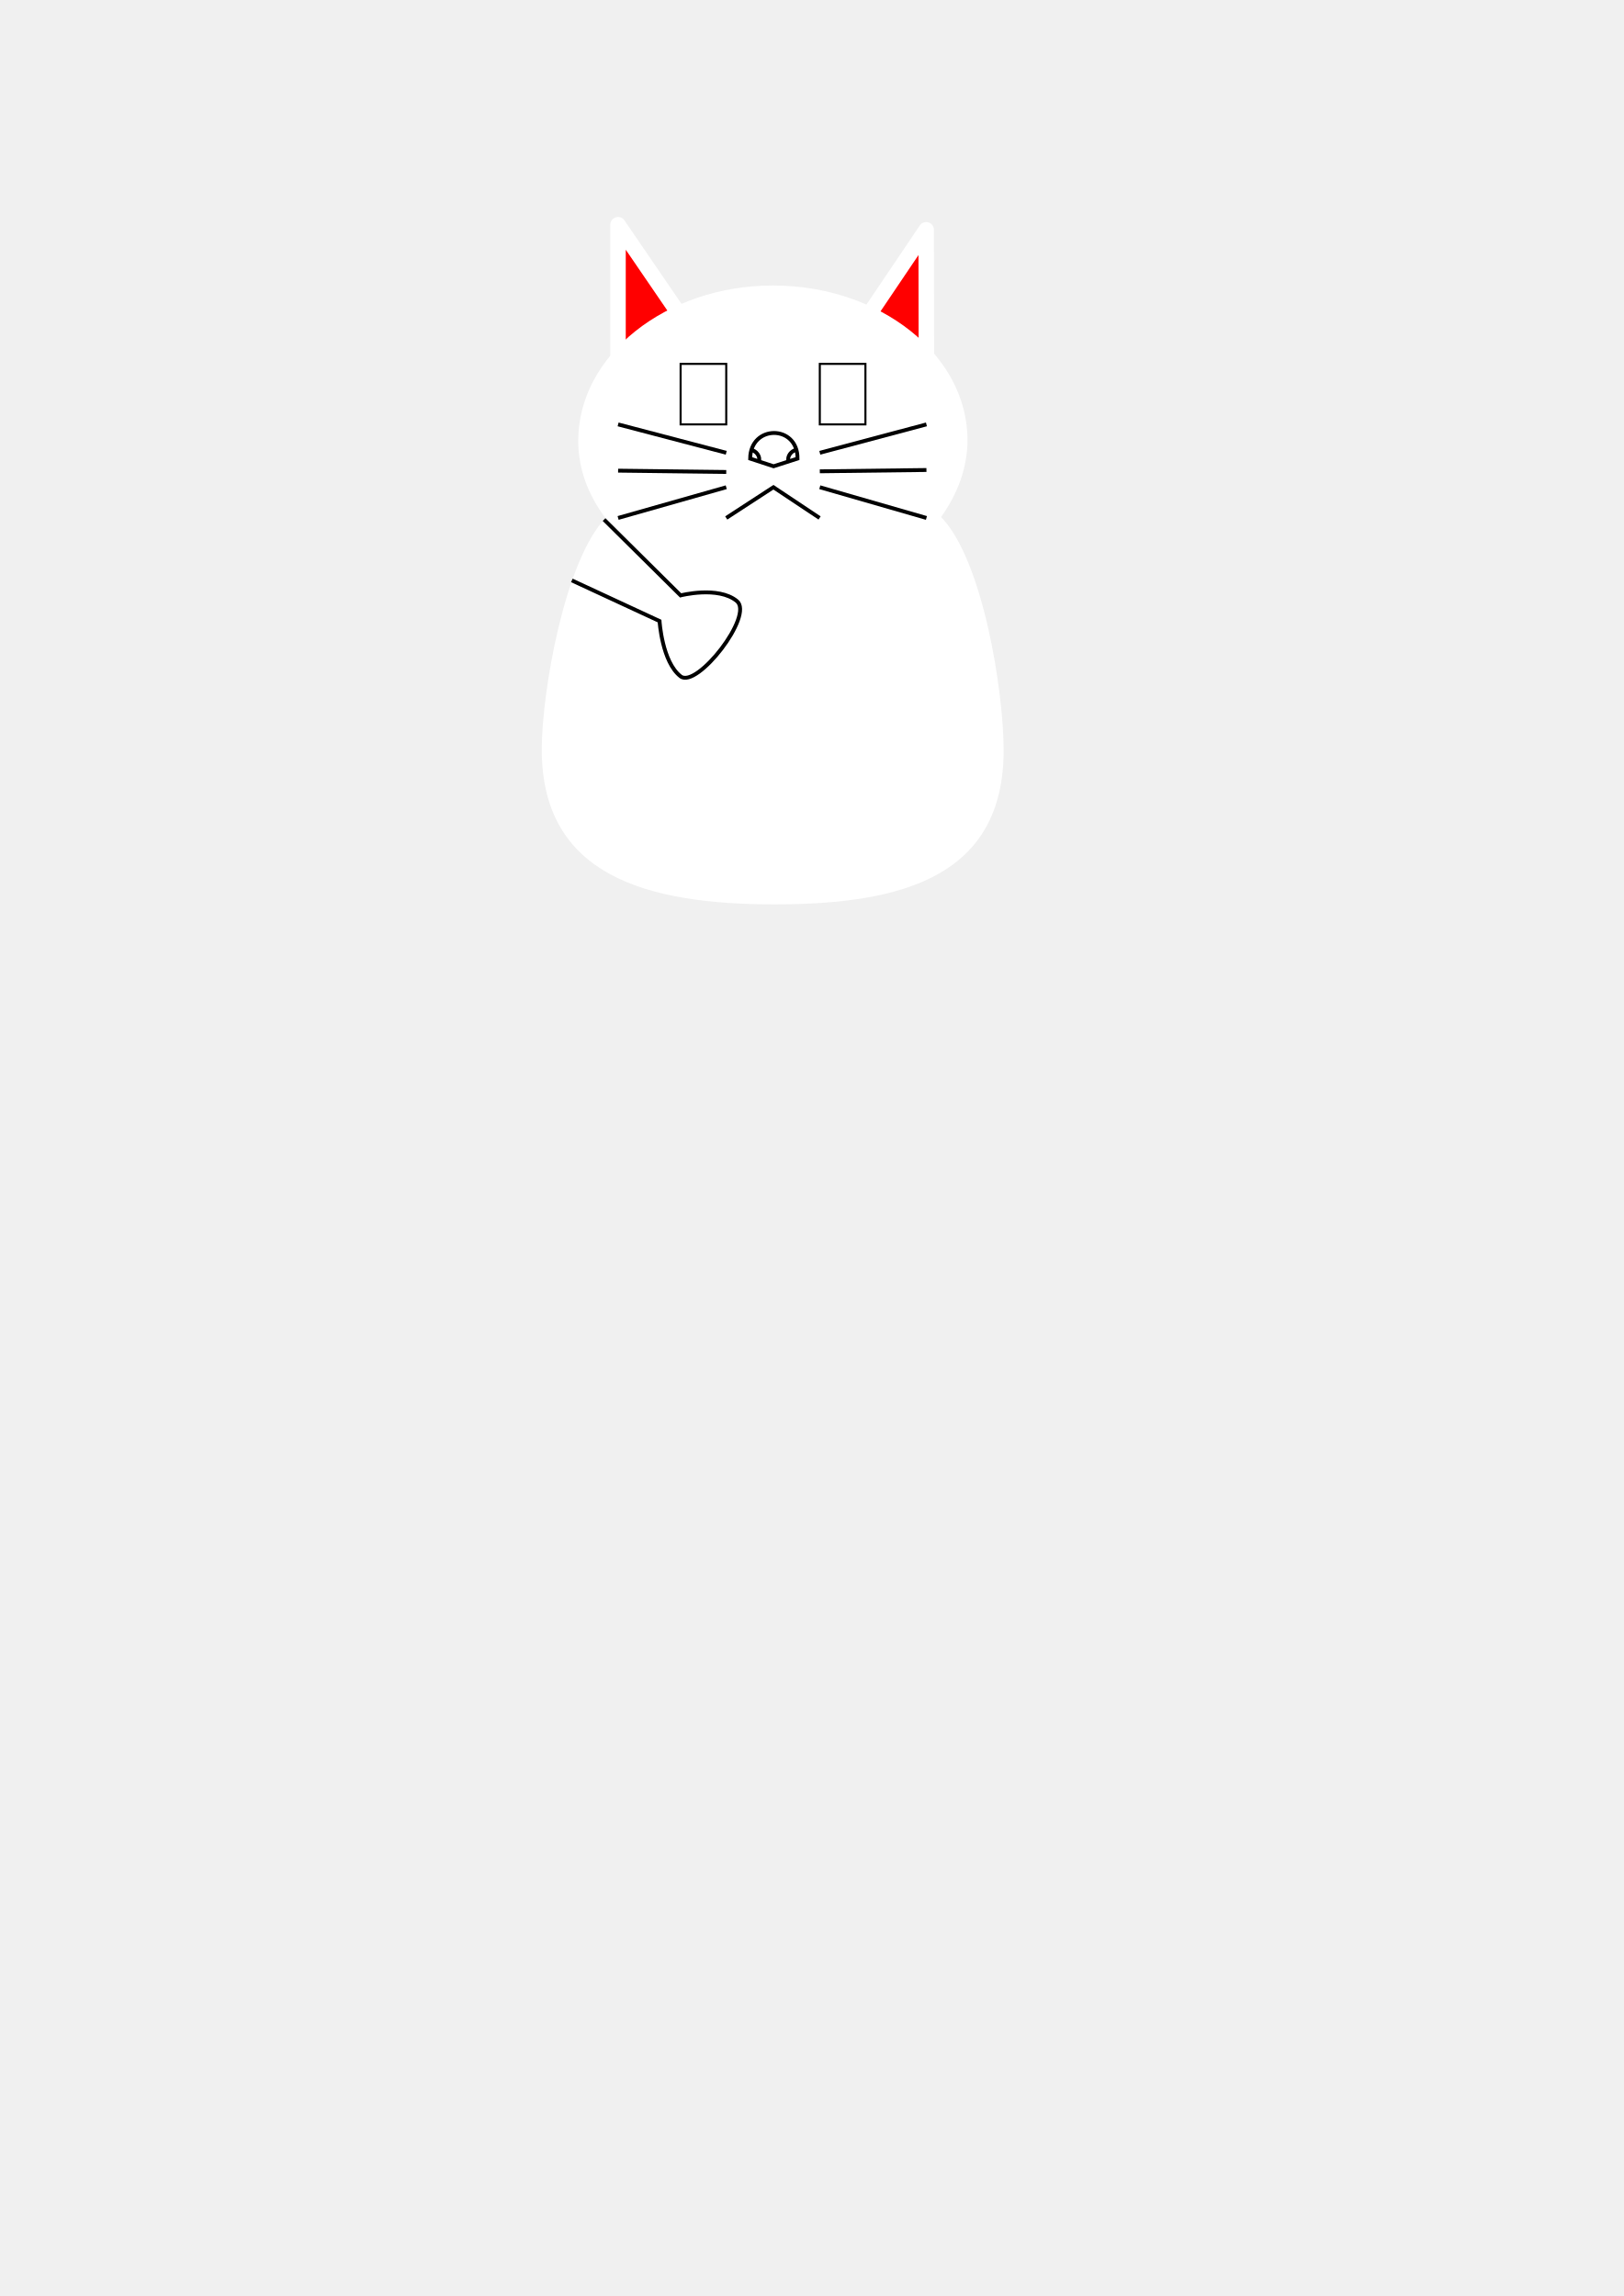
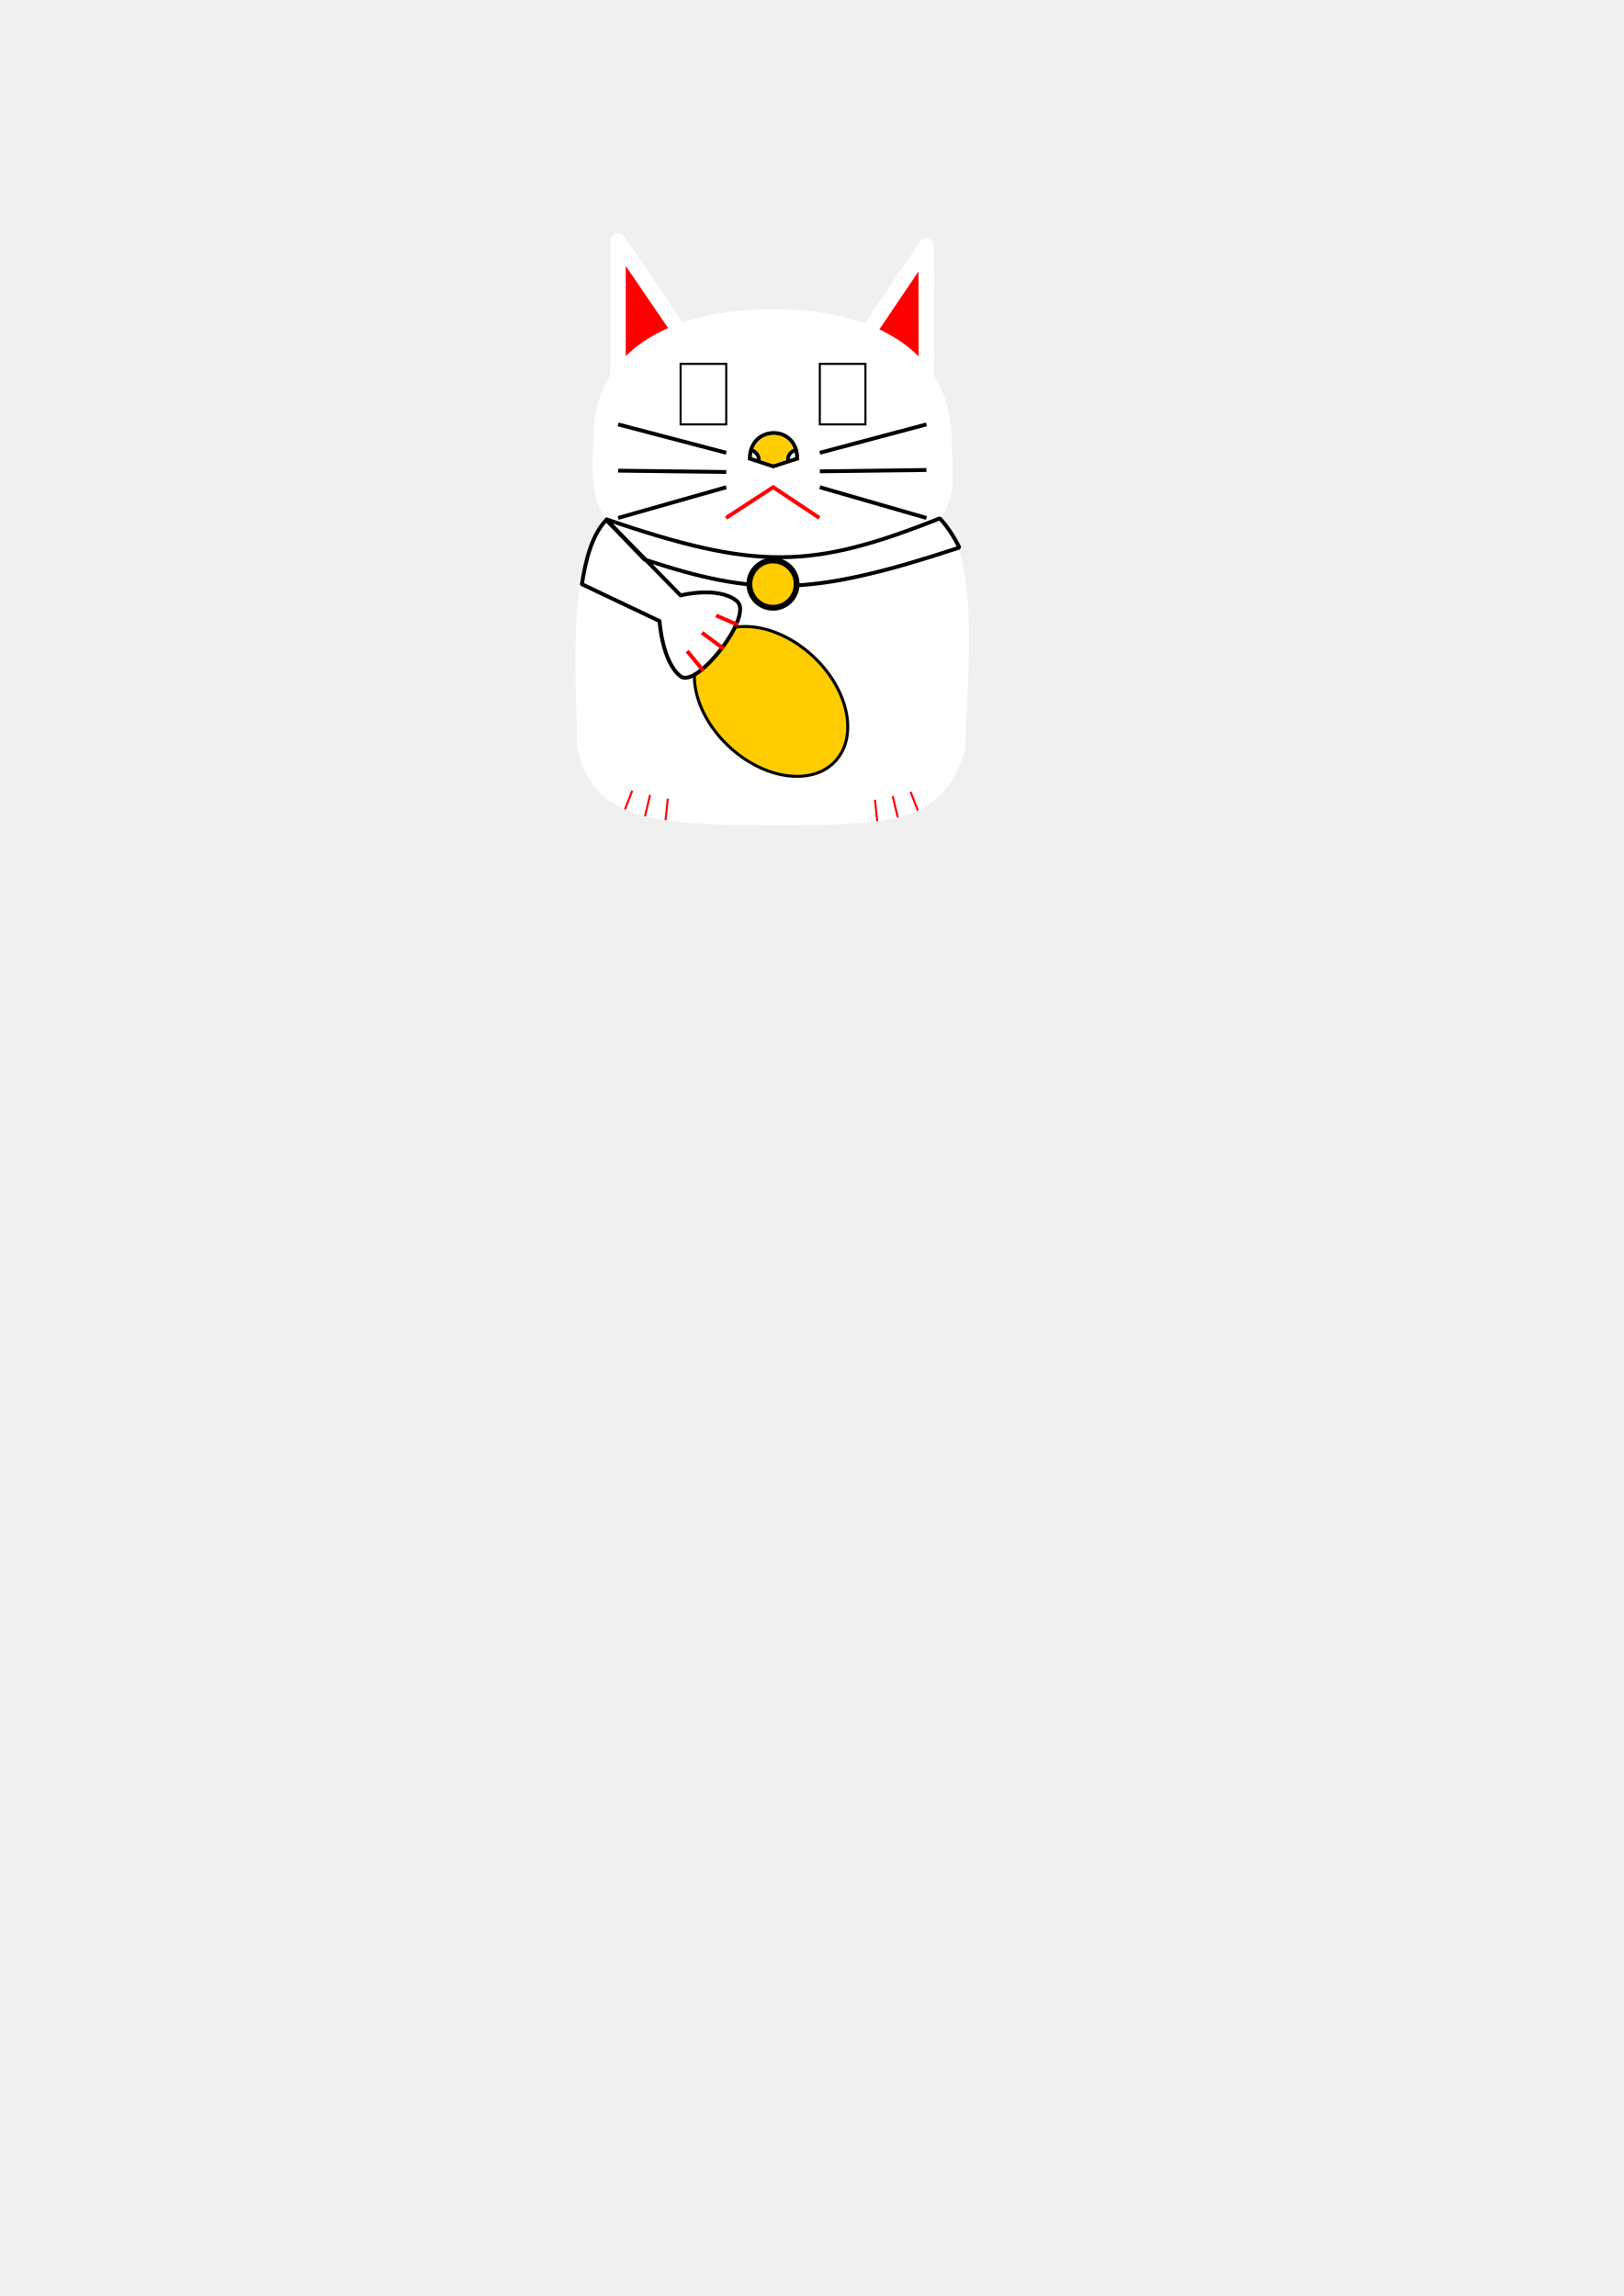
<svg xmlns="http://www.w3.org/2000/svg" xmlns:ns1="http://www.openswatchbook.org/uri/2009/osb" width="210mm" height="297mm" viewBox="0 0 210 297" version="1.1" id="svg8">
  <defs id="defs2">
    <linearGradient id="linearGradient4575" ns1:paint="solid">
      <stop style="stop-color:#000000;stop-opacity:1;" offset="0" id="stop4573" />
    </linearGradient>
  </defs>
  <g id="layer2">
-     <path style="fill:#ff0000;fill-opacity:1;stroke:#ffffff;stroke-width:2;stroke-linecap:butt;stroke-linejoin:round;stroke-miterlimit:4;stroke-dasharray:none;stroke-opacity:1;paint-order:markers fill stroke" d="M 79.931,29.066 V 53.139 L 91.575,46.102 Z" id="path4566" />
-     <path style="fill:#ff0000;fill-opacity:1;stroke:#ffffff;stroke-width:2;stroke-linecap:butt;stroke-linejoin:round;stroke-miterlimit:4;stroke-dasharray:none;stroke-opacity:1;paint-order:markers fill stroke" d="m 119.788,29.727 -13.781,20.433 13.811,0.463 z" id="path4568" />
+     <path style="fill:#ff0000;fill-opacity:1;stroke:#ffffff;stroke-width:2;stroke-linecap:butt;stroke-linejoin:round;stroke-miterlimit:4;stroke-dasharray:none;stroke-opacity:1;paint-order:markers fill stroke" d="M 79.931,31.183 V 55.256 L 91.575,48.219 Z" id="path4566" />
+     <path style="fill:#ff0000;fill-opacity:1;stroke:#ffffff;stroke-width:2;stroke-linecap:butt;stroke-linejoin:round;stroke-miterlimit:4;stroke-dasharray:none;stroke-opacity:1;paint-order:markers fill stroke" d="m 119.788,31.843 -13.781,20.433 13.811,0.463 z" id="path4568" />
  </g>
  <g id="layer1">
-     <path style="fill:#ffffff;fill-opacity:1;stroke:none;stroke-width:2.224;stroke-opacity:1" d="m 377.839,139.584 c -52.333,-1.5e-4 -95.189,34.147 -95.189,75.92 0.038,13.567 4.62,26.137 13.317,37.794 -19.866,20.706 -31.094,84.59 -31.146,113.11 -1.8e-4,61.718 51.27,75.744 113.785,75.744 62.515,3.3e-4 111.999,-13.646 111.999,-75.364 -0.006,-28.967 -10.21,-93.186 -30.598,-114.016 8.223,-11.428 12.905,-24.372 12.931,-37.551 0,-41.773 -42.766,-75.637 -95.099,-75.637 z" id="path4524" transform="scale(0.2645833)" />
+     <path style="fill:#ffffff;fill-opacity:1;stroke:none;stroke-width:2.224;stroke-opacity:1" d="m 378.161,151.169 c -52.333,-1.5e-4 -88.108,21.274 -88.108,63.047 0.038,9.705 -2.782,27.424 5.915,39.081 -19.866,20.706 -13.8,83.68 -13.851,112.2 7.737,34.41 33.975,37.969 96.49,37.968 62.515,3.3e-4 81.96,-2.268 93.338,-37.134 -0.006,-28.967 8.45,-92.73 -11.938,-113.561 8.223,-11.428 5.181,-24.05 5.207,-37.229 0,-41.773 -34.72,-64.373 -87.054,-64.373 z" id="path4524" transform="scale(0.2645833)" />
  </g>
-   <g id="layer5">
-     <path style="fill:none;stroke:#000000;stroke-width:0.265px;stroke-linecap:butt;stroke-linejoin:miter;stroke-opacity:1" d="m 88.026,47.07 v 7.827 h 5.901 v -7.827 z" id="path4607" />
-     <path style="fill:none;stroke:#000000;stroke-width:0.265px;stroke-linecap:butt;stroke-linejoin:miter;stroke-opacity:1" d="m 106.029,47.07 v 7.827 h 5.901 v -7.827 z" id="path4609" />
+   <g id="layer14">
+     <g id="layer12">
+       <path style="fill:none;stroke:#ff0000;stroke-width:0.265px;stroke-linecap:butt;stroke-linejoin:miter;stroke-opacity:1" d="m 81.773,102.275 -0.95,2.424" id="path4729" />
+       <path style="fill:none;stroke:#ff0000;stroke-width:0.265px;stroke-linecap:butt;stroke-linejoin:miter;stroke-opacity:1" d="m 83.427,105.582 0.65,-2.746" id="path4733" />
+       <path style="fill:none;stroke:#ff0000;stroke-width:0.265px;stroke-linecap:butt;stroke-linejoin:miter;stroke-opacity:1" d="m 86.079,106.089 0.296,-2.781" id="path4735" />
+       <path style="fill:none;stroke:#ff0000;stroke-width:0.265px;stroke-linecap:butt;stroke-linejoin:miter;stroke-opacity:1" d="m 117.764,102.425 0.95,2.424" id="path4729-3" />
+       <path style="fill:none;stroke:#ff0000;stroke-width:0.265px;stroke-linecap:butt;stroke-linejoin:miter;stroke-opacity:1" d="m 116.11,105.732 -0.65,-2.746" id="path4733-5" />
+       <path style="fill:none;stroke:#ff0000;stroke-width:0.265px;stroke-linecap:butt;stroke-linejoin:miter;stroke-opacity:1" d="m 113.457,106.239 -0.296,-2.781" id="path4735-7" />
+     </g>
+     <g id="layer11">
+       <ellipse style="opacity:1;fill:#ffcc00;fill-opacity:1;stroke:#000000;stroke-width:0.387;stroke-linecap:butt;stroke-linejoin:round;stroke-miterlimit:4;stroke-dasharray:none;stroke-opacity:1;paint-order:markers fill stroke" id="path4697" cx="134.812" cy="-1.77" rx="11.348" ry="7.975" transform="rotate(43.04962)" />
+     </g>
+     <g id="layer8">
+       <path style="opacity:1;fill:#ffffff;fill-opacity:1;stroke:#000000;stroke-width:0.5;stroke-linecap:butt;stroke-linejoin:round;stroke-miterlimit:4;stroke-dasharray:none;stroke-opacity:1" d="m 78.425,67.232 9.601,9.786 c 0,0 4.851,-1.248 7.263,0.724 2.3,1.832 -5.155,11.381 -7.263,9.752 -2.405,-1.863 -2.725,-7.156 -2.725,-7.156 L 75.261,75.569 c 0.724,-4.768 1.866,-6.911 3.164,-8.337 z" id="path4644" />
+       <path style="fill:none;stroke:#ff0000;stroke-width:0.5;stroke-linecap:butt;stroke-linejoin:miter;stroke-miterlimit:4;stroke-dasharray:none;stroke-opacity:1" d="M 93.606,83.93 90.792,81.848" id="path4671" />
+       <path style="fill:none;stroke:#ff0000;stroke-width:0.5;stroke-linecap:butt;stroke-linejoin:miter;stroke-miterlimit:4;stroke-dasharray:none;stroke-opacity:1" d="M 90.964,86.77 88.872,84.22" id="path4673" />
+       <path style="fill:none;stroke:#ff0000;stroke-width:0.5;stroke-linecap:butt;stroke-linejoin:round;stroke-miterlimit:4;stroke-dasharray:none;stroke-opacity:1" d="m 95.457,80.847 -2.844,-1.234" id="path4675" />
+     </g>
  </g>
-   <g id="layer6">
-     <path id="path4623-1" style="fill:none;stroke:#000000;stroke-width:0.5;stroke-linecap:butt;stroke-linejoin:miter;stroke-miterlimit:4;stroke-dasharray:none;stroke-opacity:1" d="m 101.987,59.711 c -0.234,-0.687 0.378,-1.416 1.006,-1.517 m -4.843,1.521 c 0.234,-0.687 -0.378,-1.416 -1.006,-1.517 m -0.123,1.122 c 0.044,-4.42 6.163,-4.413 6.126,0 l -3.095,0.994 z" />
+   <g id="layer10">
+     <path style="opacity:1;fill:none;stroke:#000000;stroke-width:0.5;stroke-linecap:butt;stroke-linejoin:bevel;stroke-miterlimit:4;stroke-dasharray:none;stroke-opacity:1" d="m 78.31,67.143 c 19.499,6.642 26.549,6.551 43.238,-0.09 1.066,1.145 1.829,2.386 2.537,3.778 -19.25,6.365 -26.299,6.311 -40.732,1.543 z" id="path4682" />
+     <circle style="opacity:1;fill:#ffcc00;fill-opacity:1;stroke:#000000;stroke-width:0.75;stroke-linecap:butt;stroke-linejoin:round;stroke-miterlimit:4;stroke-dasharray:none;stroke-opacity:1;paint-order:markers fill stroke" id="path4694" cx="99.976" cy="75.559" r="3.057" />
  </g>
-   <g id="layer8">
-     <path style="fill:none;stroke:#000000;stroke-width:0.5;stroke-linecap:butt;stroke-linejoin:miter;stroke-miterlimit:4;stroke-dasharray:none;stroke-opacity:1" d="m 78.127,67.21 9.899,9.807 c 0,0 4.851,-1.248 7.263,0.724 2.3,1.832 -5.155,11.381 -7.263,9.752 -2.405,-1.863 -2.725,-7.156 -2.725,-7.156 L 73.962,75.079" id="path4644" />
-   </g>
-   <g id="layer7">
-     <path style="fill:none;stroke:#000000;stroke-width:0.5;stroke-linecap:butt;stroke-linejoin:miter;stroke-miterlimit:4;stroke-dasharray:none;stroke-opacity:1" d="m 93.927,67 6.103,-3.974 5.97,3.974" id="path4619" />
-   </g>
-   <g id="layer9">
-     <path style="fill:none;stroke:#000000;stroke-width:0.5;stroke-linecap:butt;stroke-linejoin:miter;stroke-miterlimit:4;stroke-dasharray:none;stroke-opacity:1" d="M 106.029,58.57 119.818,54.898" id="path4646" />
-     <path style="fill:none;stroke:#000000;stroke-width:0.5;stroke-linecap:butt;stroke-linejoin:miter;stroke-miterlimit:4;stroke-dasharray:none;stroke-opacity:1" d="m 106.029,60.967 13.79,-0.17" id="path4648" />
-     <path style="fill:none;stroke:#000000;stroke-width:0.5;stroke-linecap:butt;stroke-linejoin:miter;stroke-miterlimit:4;stroke-dasharray:none;stroke-opacity:1" d="m 106.029,63.026 13.79,3.974" id="path4650" />
-     <path style="fill:none;stroke:#000000;stroke-width:0.5;stroke-linecap:butt;stroke-linejoin:miter;stroke-miterlimit:4;stroke-dasharray:none;stroke-opacity:1" d="M 93.927,58.57 79.942,54.898" id="path4652" />
-     <path style="fill:none;stroke:#000000;stroke-width:0.5;stroke-linecap:butt;stroke-linejoin:miter;stroke-miterlimit:4;stroke-dasharray:none;stroke-opacity:1" d="M 93.927,61.052 79.942,60.882" id="path4654" />
-     <path style="fill:none;stroke:#000000;stroke-width:0.5;stroke-linecap:butt;stroke-linejoin:miter;stroke-miterlimit:4;stroke-dasharray:none;stroke-opacity:1" d="M 93.927,63.026 79.942,67" id="path4656" />
+   <g id="layer13">
+     <g id="layer6">
+       <path id="path4623-1" style="fill:none;stroke:#000000;stroke-width:0.5;stroke-linecap:butt;stroke-linejoin:miter;stroke-miterlimit:4;stroke-dasharray:none;stroke-opacity:1" d="m 101.939,59.717 c -0.234,-0.687 0.378,-1.416 1.006,-1.517 m -4.843,1.521 c 0.234,-0.687 -0.378,-1.416 -1.006,-1.517 m -0.123,1.122 c 0.044,-4.42 6.163,-4.413 6.126,0 l -3.095,0.994 z" />
+       <path style="opacity:1;fill:#ffcc00;fill-opacity:1;stroke:none;stroke-width:0.02;stroke-linecap:butt;stroke-linejoin:bevel;stroke-miterlimit:4;stroke-dasharray:none;stroke-opacity:1;paint-order:markers fill stroke" d="m 99.204,59.791 -0.798,-0.262 -0.001,-0.128 c -0.003,-0.357 -0.15,-0.695 -0.428,-0.987 -0.129,-0.135 -0.304,-0.264 -0.461,-0.338 l -0.06,-0.028 0.055,-0.127 c 0.143,-0.331 0.342,-0.619 0.603,-0.872 0.142,-0.138 0.243,-0.219 0.409,-0.327 0.583,-0.381 1.319,-0.529 2.029,-0.407 0.853,0.146 1.552,0.651 1.938,1.4 0.069,0.133 0.143,0.306 0.134,0.311 -0.003,0.002 -0.056,0.028 -0.118,0.059 -0.062,0.031 -0.156,0.086 -0.208,0.122 -0.117,0.082 -0.308,0.272 -0.389,0.387 -0.179,0.252 -0.274,0.538 -0.274,0.824 l -4e-5,0.113 -0.806,0.259 c -0.443,0.142 -0.811,0.26 -0.817,0.262 -0.006,0.002 -0.37,-0.115 -0.809,-0.259 z" id="path4686" />
+     </g>
+     <g id="layer7">
+       <path style="fill:none;stroke:#ff0000;stroke-width:0.5;stroke-linecap:butt;stroke-linejoin:miter;stroke-miterlimit:4;stroke-dasharray:none;stroke-opacity:1" d="m 93.899,66.996 6.103,-3.974 5.97,3.974" id="path4619" />
+     </g>
+     <g id="layer9">
+       <path style="fill:none;stroke:#000000;stroke-width:0.5;stroke-linecap:butt;stroke-linejoin:miter;stroke-miterlimit:4;stroke-dasharray:none;stroke-opacity:1" d="M 106.029,58.57 119.818,54.898" id="path4646" />
+       <path style="fill:none;stroke:#000000;stroke-width:0.5;stroke-linecap:butt;stroke-linejoin:miter;stroke-miterlimit:4;stroke-dasharray:none;stroke-opacity:1" d="m 106.029,60.967 13.79,-0.17" id="path4648" />
+       <path style="fill:none;stroke:#000000;stroke-width:0.5;stroke-linecap:butt;stroke-linejoin:miter;stroke-miterlimit:4;stroke-dasharray:none;stroke-opacity:1" d="m 106.029,63.026 13.79,3.974" id="path4650" />
+       <path style="fill:none;stroke:#000000;stroke-width:0.5;stroke-linecap:butt;stroke-linejoin:miter;stroke-miterlimit:4;stroke-dasharray:none;stroke-opacity:1" d="M 93.927,58.57 79.942,54.898" id="path4652" />
+       <path style="fill:none;stroke:#000000;stroke-width:0.5;stroke-linecap:butt;stroke-linejoin:miter;stroke-miterlimit:4;stroke-dasharray:none;stroke-opacity:1" d="M 93.927,61.052 79.942,60.882" id="path4654" />
+       <path style="fill:none;stroke:#000000;stroke-width:0.5;stroke-linecap:butt;stroke-linejoin:miter;stroke-miterlimit:4;stroke-dasharray:none;stroke-opacity:1" d="M 93.927,63.026 79.942,67" id="path4656" />
+     </g>
+     <g id="layer5">
+       <path style="fill:none;stroke:#000000;stroke-width:0.265px;stroke-linecap:butt;stroke-linejoin:miter;stroke-opacity:1" d="m 88.026,47.07 v 7.827 h 5.901 v -7.827 z" id="path4607" />
+       <path style="fill:none;stroke:#000000;stroke-width:0.265px;stroke-linecap:butt;stroke-linejoin:miter;stroke-opacity:1" d="m 106.029,47.07 v 7.827 h 5.901 v -7.827 z" id="path4609" />
+     </g>
  </g>
</svg>
